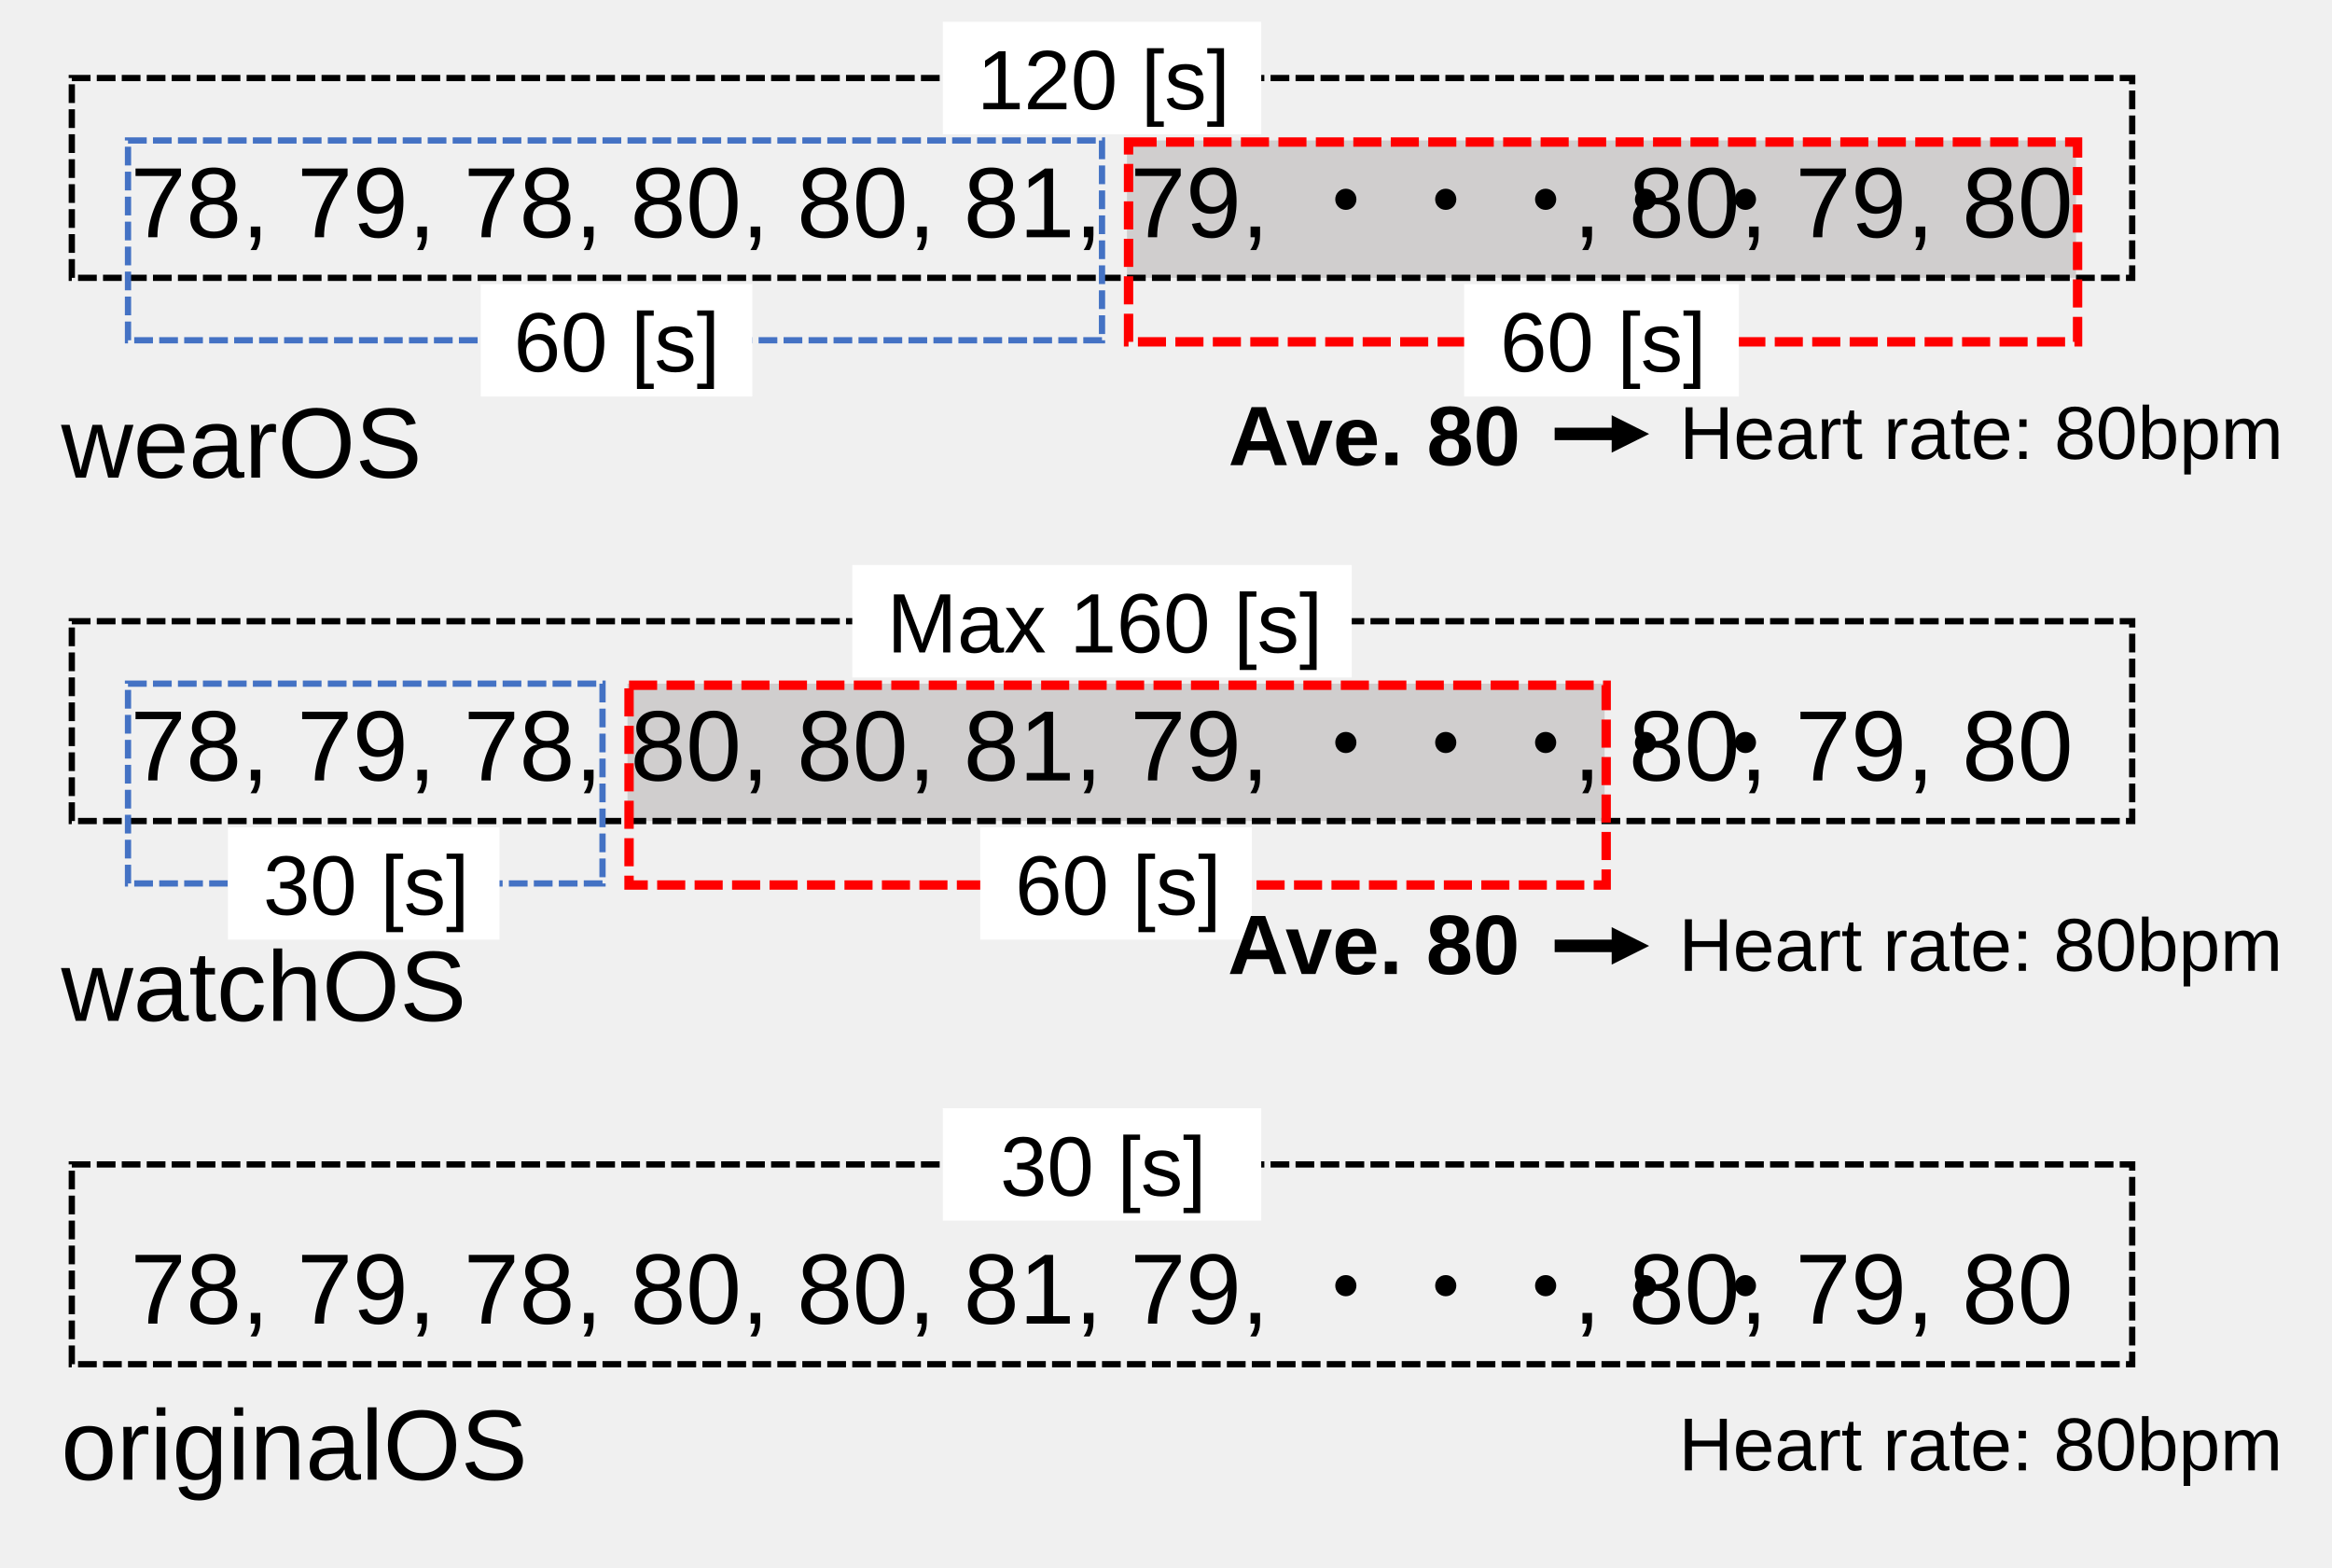
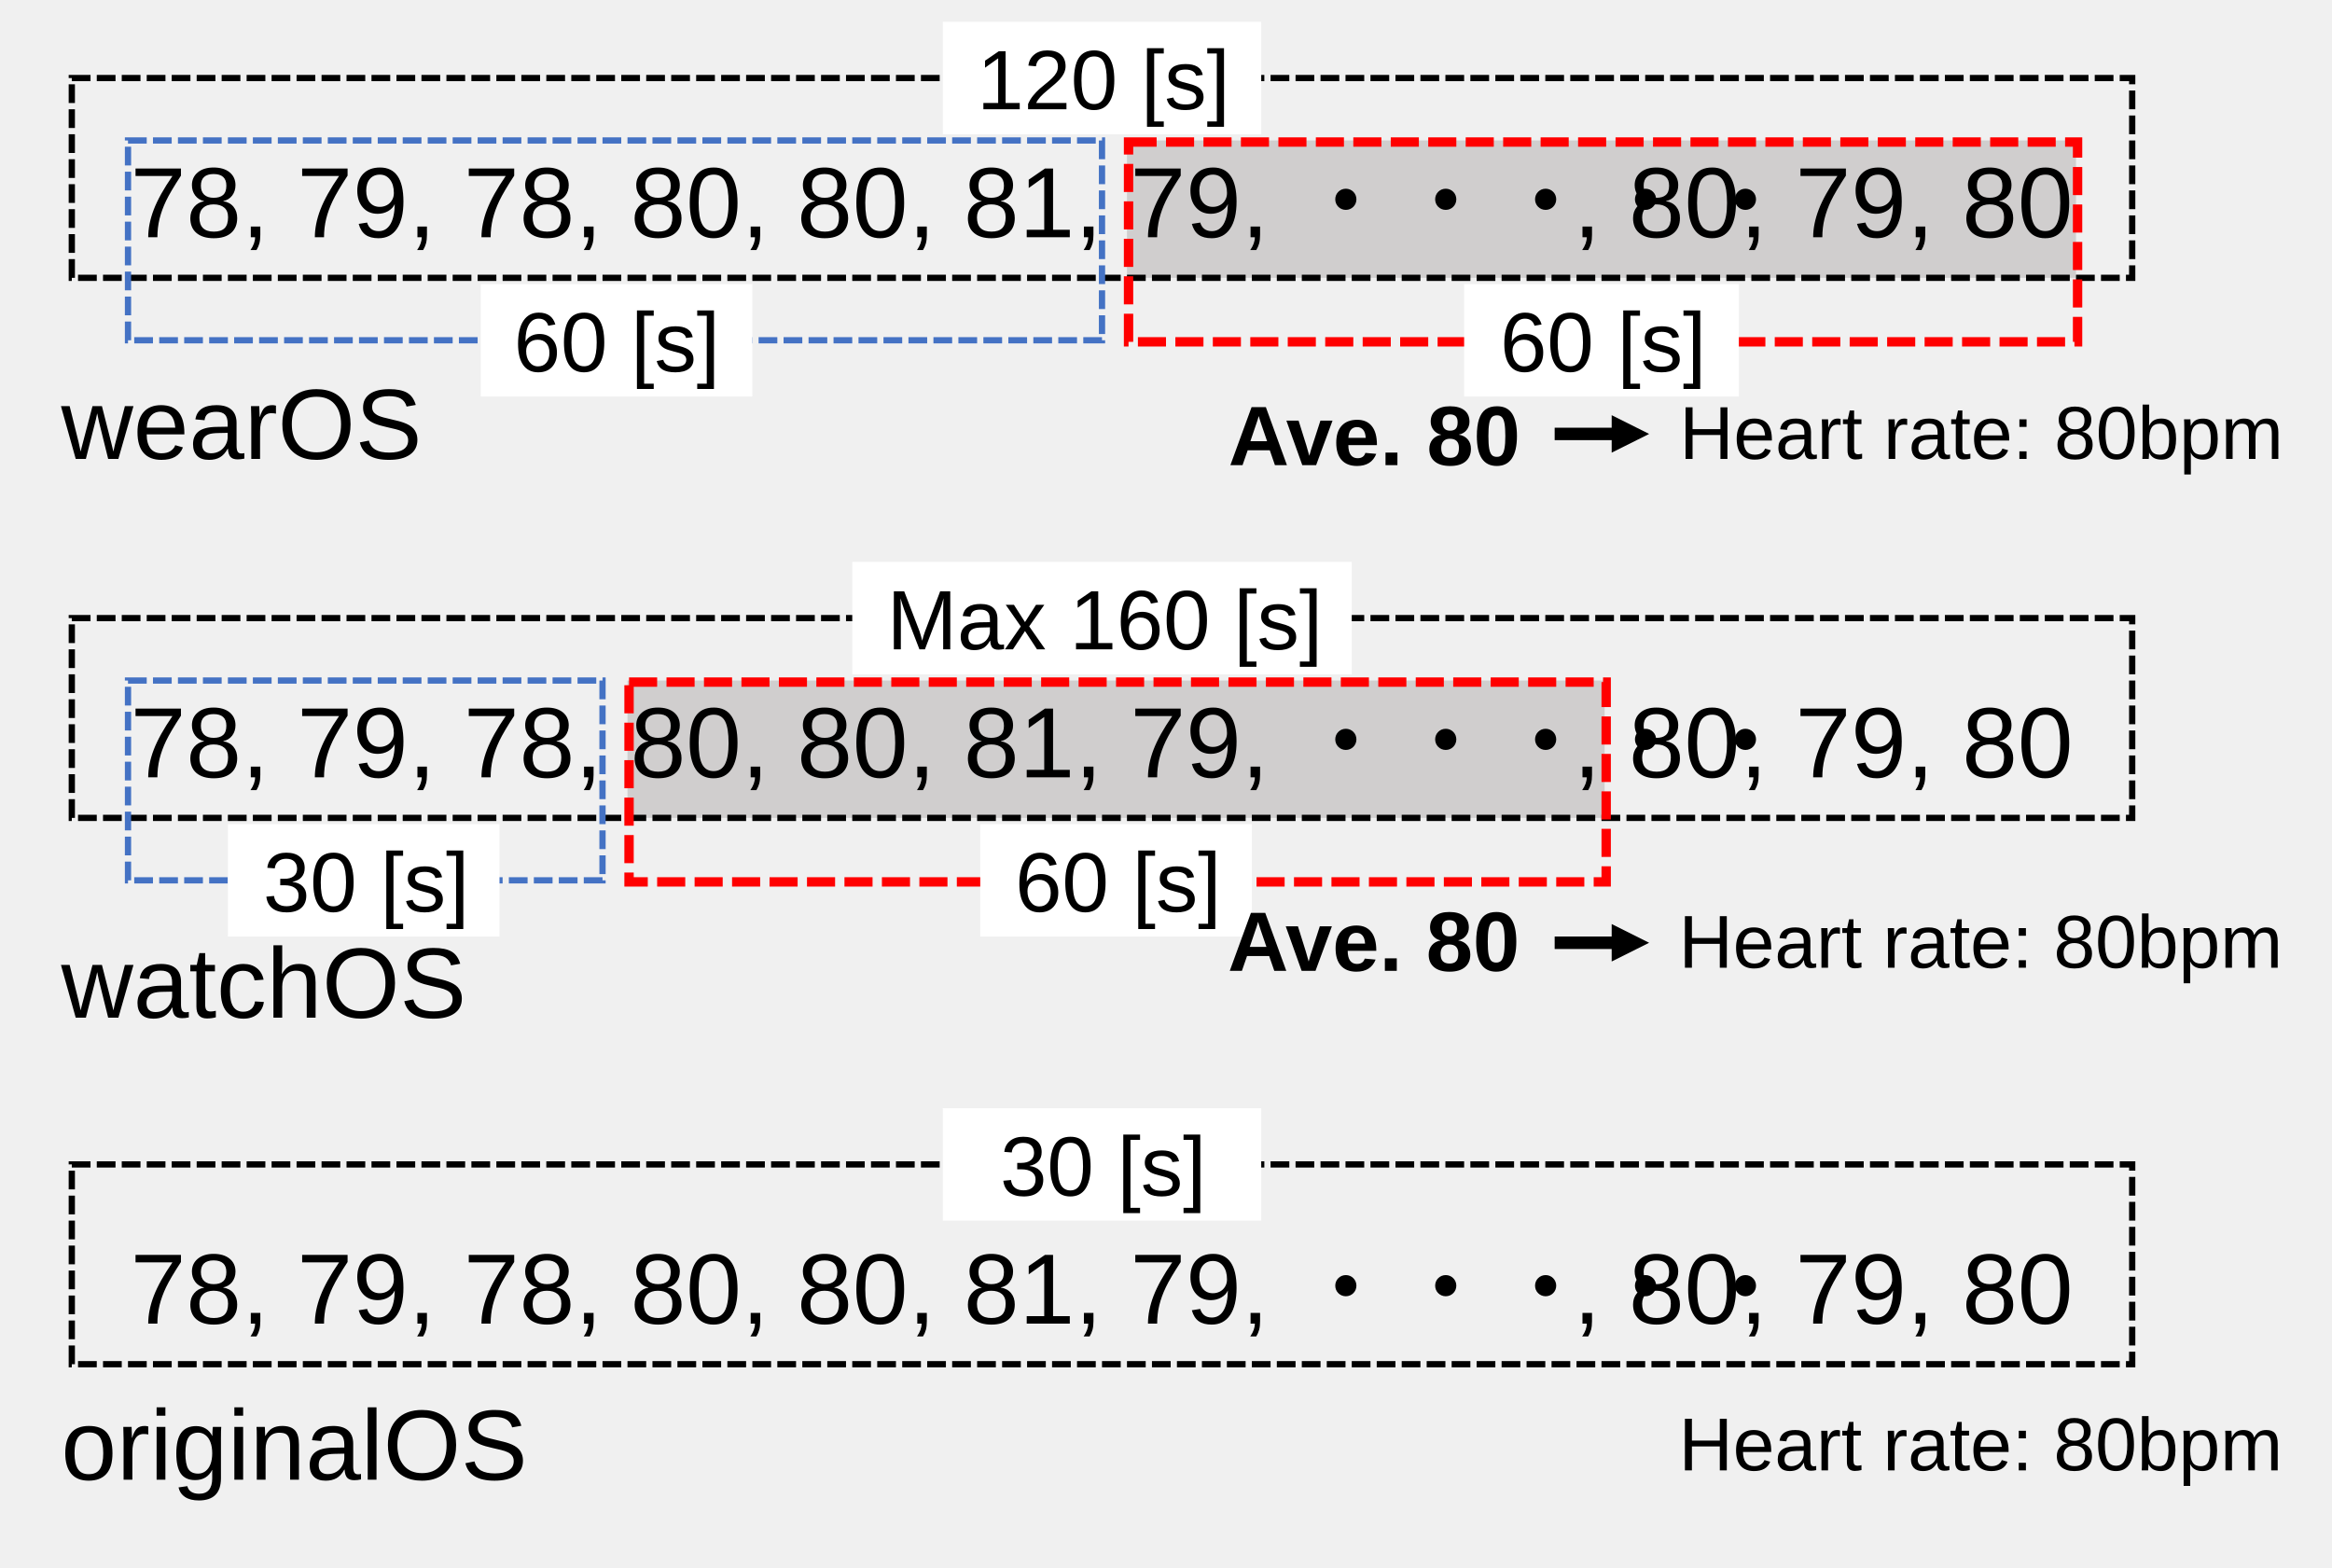
<svg xmlns="http://www.w3.org/2000/svg" width="747" height="502" overflow="hidden">
  <defs>
    <clipPath id="clip0">
      <rect x="239" y="113" width="747" height="502" />
    </clipPath>
  </defs>
  <g clip-path="url(#clip0)" transform="translate(-239 -113)">
    <rect x="600" y="158" width="304" height="44" fill="#D0CECE" />
    <text font-family="Arial,Arial_MSFontService,sans-serif" font-weight="400" font-size="32" transform="translate(280.775 189)">78, 79, 78, 80, 80, 81, 79, <tspan font-family="HGPSoeiKakugothicUB,HGPSoeiKakugothicUB_MSFontService,sans-serif" font-size="32" x="373.333" y="0">・・・・・</tspan>
      <tspan font-size="32" x="462.167" y="0">, 80, 79, 80</tspan>
    </text>
    <rect x="262" y="138" width="660" height="64" stroke="#000000" stroke-width="2" stroke-miterlimit="8" stroke-dasharray="6 2" fill="none" />
    <rect x="280" y="158" width="312" height="64" stroke="#4472C4" stroke-width="2" stroke-miterlimit="8" stroke-dasharray="6 2" fill="none" />
    <rect x="541" y="120" width="102" height="36" fill="#FFFFFF" />
    <text font-family="Arial,Arial_MSFontService,sans-serif" font-weight="400" font-size="27" transform="translate(551.942 148)">120 [s]</text>
    <rect x="393" y="204" width="87" height="36" fill="#FFFFFF" />
    <text font-family="Arial,Arial_MSFontService,sans-serif" font-weight="400" font-size="27" transform="translate(403.576 232)">60 [s]</text>
    <rect x="600.5" y="158.5" width="304" height="64" stroke="#FF0000" stroke-width="3" stroke-miterlimit="8" stroke-dasharray="9 3" fill="none" />
    <rect x="708" y="204" width="88" height="36" fill="#FFFFFF" />
-     <text font-family="Arial,Arial_MSFontService,sans-serif" font-weight="400" font-size="27" transform="translate(719.504 232)">60 [s]<tspan font-size="32" x="-460.933" y="34">wearOS</tspan>
+     <text font-family="Arial,Arial_MSFontService,sans-serif" font-weight="400" font-size="27" transform="translate(719.504 232)">60 [s]<tspan font-size="32" x="-460.933" y="28">wearOS</tspan>
      <tspan font-weight="700" font-size="27" x="-87.048" y="30">Ave. 80</tspan>
      <tspan font-size="24" x="57.46" y="28">Heart rate: 80bpm</tspan>
    </text>
    <path d="M737 250 757.262 250 757.262 254 737 254ZM755.262 246 767.262 252 755.262 258Z" />
-     <rect x="440" y="332" width="313" height="44" fill="#D0CECE" />
-     <text font-family="Arial,Arial_MSFontService,sans-serif" font-weight="400" font-size="32" transform="translate(280.775 363)">78, 79, 78, 80, 80, 81, 79, <tspan font-family="HGPSoeiKakugothicUB,HGPSoeiKakugothicUB_MSFontService,sans-serif" font-size="32" x="373.333" y="0">・・・・・</tspan>
+     <rect x="440" y="331" width="313" height="44" fill="#D0CECE" />
+     <text font-family="Arial,Arial_MSFontService,sans-serif" font-weight="400" font-size="32" transform="translate(280.775 362)">78, 79, 78, 80, 80, 81, 79, <tspan font-family="HGPSoeiKakugothicUB,HGPSoeiKakugothicUB_MSFontService,sans-serif" font-size="32" x="373.333" y="0">・・・・・</tspan>
      <tspan font-size="32" x="462.167" y="0">, 80, 79, 80</tspan>
    </text>
-     <rect x="262" y="312" width="660" height="64" stroke="#000000" stroke-width="2" stroke-miterlimit="8" stroke-dasharray="6 2" fill="none" />
-     <rect x="280" y="332" width="152" height="64" stroke="#4472C4" stroke-width="2" stroke-miterlimit="8" stroke-dasharray="6 2" fill="none" />
-     <rect x="512" y="294" width="160" height="36" fill="#FFFFFF" />
-     <text font-family="Arial,Arial_MSFontService,sans-serif" font-weight="400" font-size="27" transform="translate(523.108 322)">Max 160 [s]</text>
-     <rect x="312" y="378" width="87" height="36" fill="#FFFFFF" />
-     <text font-family="Arial,Arial_MSFontService,sans-serif" font-weight="400" font-size="27" transform="translate(323.285 406)">30 [s]</text>
-     <rect x="440.5" y="332.5" width="313" height="64" stroke="#FF0000" stroke-width="3" stroke-miterlimit="8" stroke-dasharray="9 3" fill="none" />
-     <rect x="553" y="378" width="87" height="36" fill="#FFFFFF" />
-     <text font-family="Arial,Arial_MSFontService,sans-serif" font-weight="400" font-size="27" transform="translate(564.158 406)">60 [s]<tspan font-size="32" x="-305.587" y="34">watchOS</tspan>
-       <tspan font-size="32" x="-283.383" y="131">78, 79, 78, 80, 80, 81, 79, </tspan>
-       <tspan font-family="HGPSoeiKakugothicUB,HGPSoeiKakugothicUB_MSFontService,sans-serif" font-size="32" x="89.95" y="131">・・・・・</tspan>
-       <tspan font-size="32" x="178.783" y="131">, 80, 79, 80</tspan>
+     <rect x="262" y="311" width="660" height="64" stroke="#000000" stroke-width="2" stroke-miterlimit="8" stroke-dasharray="6 2" fill="none" />
+     <rect x="280" y="331" width="152" height="64" stroke="#4472C4" stroke-width="2" stroke-miterlimit="8" stroke-dasharray="6 2" fill="none" />
+     <rect x="512" y="293" width="160" height="36" fill="#FFFFFF" />
+     <text font-family="Arial,Arial_MSFontService,sans-serif" font-weight="400" font-size="27" transform="translate(523.108 321)">Max 160 [s]</text>
+     <rect x="312" y="377" width="87" height="36" fill="#FFFFFF" />
+     <text font-family="Arial,Arial_MSFontService,sans-serif" font-weight="400" font-size="27" transform="translate(323.285 405)">30 [s]</text>
+     <rect x="440.5" y="331.5" width="313" height="64" stroke="#FF0000" stroke-width="3" stroke-miterlimit="8" stroke-dasharray="9 3" fill="none" />
+     <rect x="553" y="377" width="87" height="36" fill="#FFFFFF" />
+     <text font-family="Arial,Arial_MSFontService,sans-serif" font-weight="400" font-size="27" transform="translate(564.158 405)">60 [s]<tspan font-size="32" x="-305.587" y="34">watchOS</tspan>
+       <tspan font-size="32" x="-283.383" y="132">78, 79, 78, 80, 80, 81, 79, </tspan>
+       <tspan font-family="HGPSoeiKakugothicUB,HGPSoeiKakugothicUB_MSFontService,sans-serif" font-size="32" x="89.95" y="132">・・・・・</tspan>
+       <tspan font-size="32" x="178.783" y="132">, 80, 79, 80</tspan>
    </text>
    <rect x="262" y="486" width="660" height="64" stroke="#000000" stroke-width="2" stroke-miterlimit="8" stroke-dasharray="6 2" fill="none" />
    <rect x="541" y="468" width="102" height="36" fill="#FFFFFF" />
    <text font-family="Arial,Arial_MSFontService,sans-serif" font-weight="400" font-size="27" transform="translate(559.358 496)">30 [s]<tspan font-size="24" x="217.404" y="88">Heart rate: 80bpm</tspan>
      <tspan font-size="32" x="-300.787" y="91">originalOS</tspan>
-       <tspan font-weight="700" font-size="27" x="72.896" y="-71">Ave. 80</tspan>
-       <tspan font-size="24" x="217.404" y="-72">Heart rate: 80bpm</tspan>
+       <tspan font-weight="700" font-size="27" x="72.896" y="-72">Ave. 80</tspan>
+       <tspan font-size="24" x="217.404" y="-73">Heart rate: 80bpm</tspan>
    </text>
-     <path d="M737 414 757.262 414 757.262 418 737 418ZM755.262 410 767.262 416 755.262 422Z" />
+     <path d="M737 413 757.262 413 757.262 417 737 417ZM755.262 409 767.262 415 755.262 421Z" />
  </g>
</svg>
